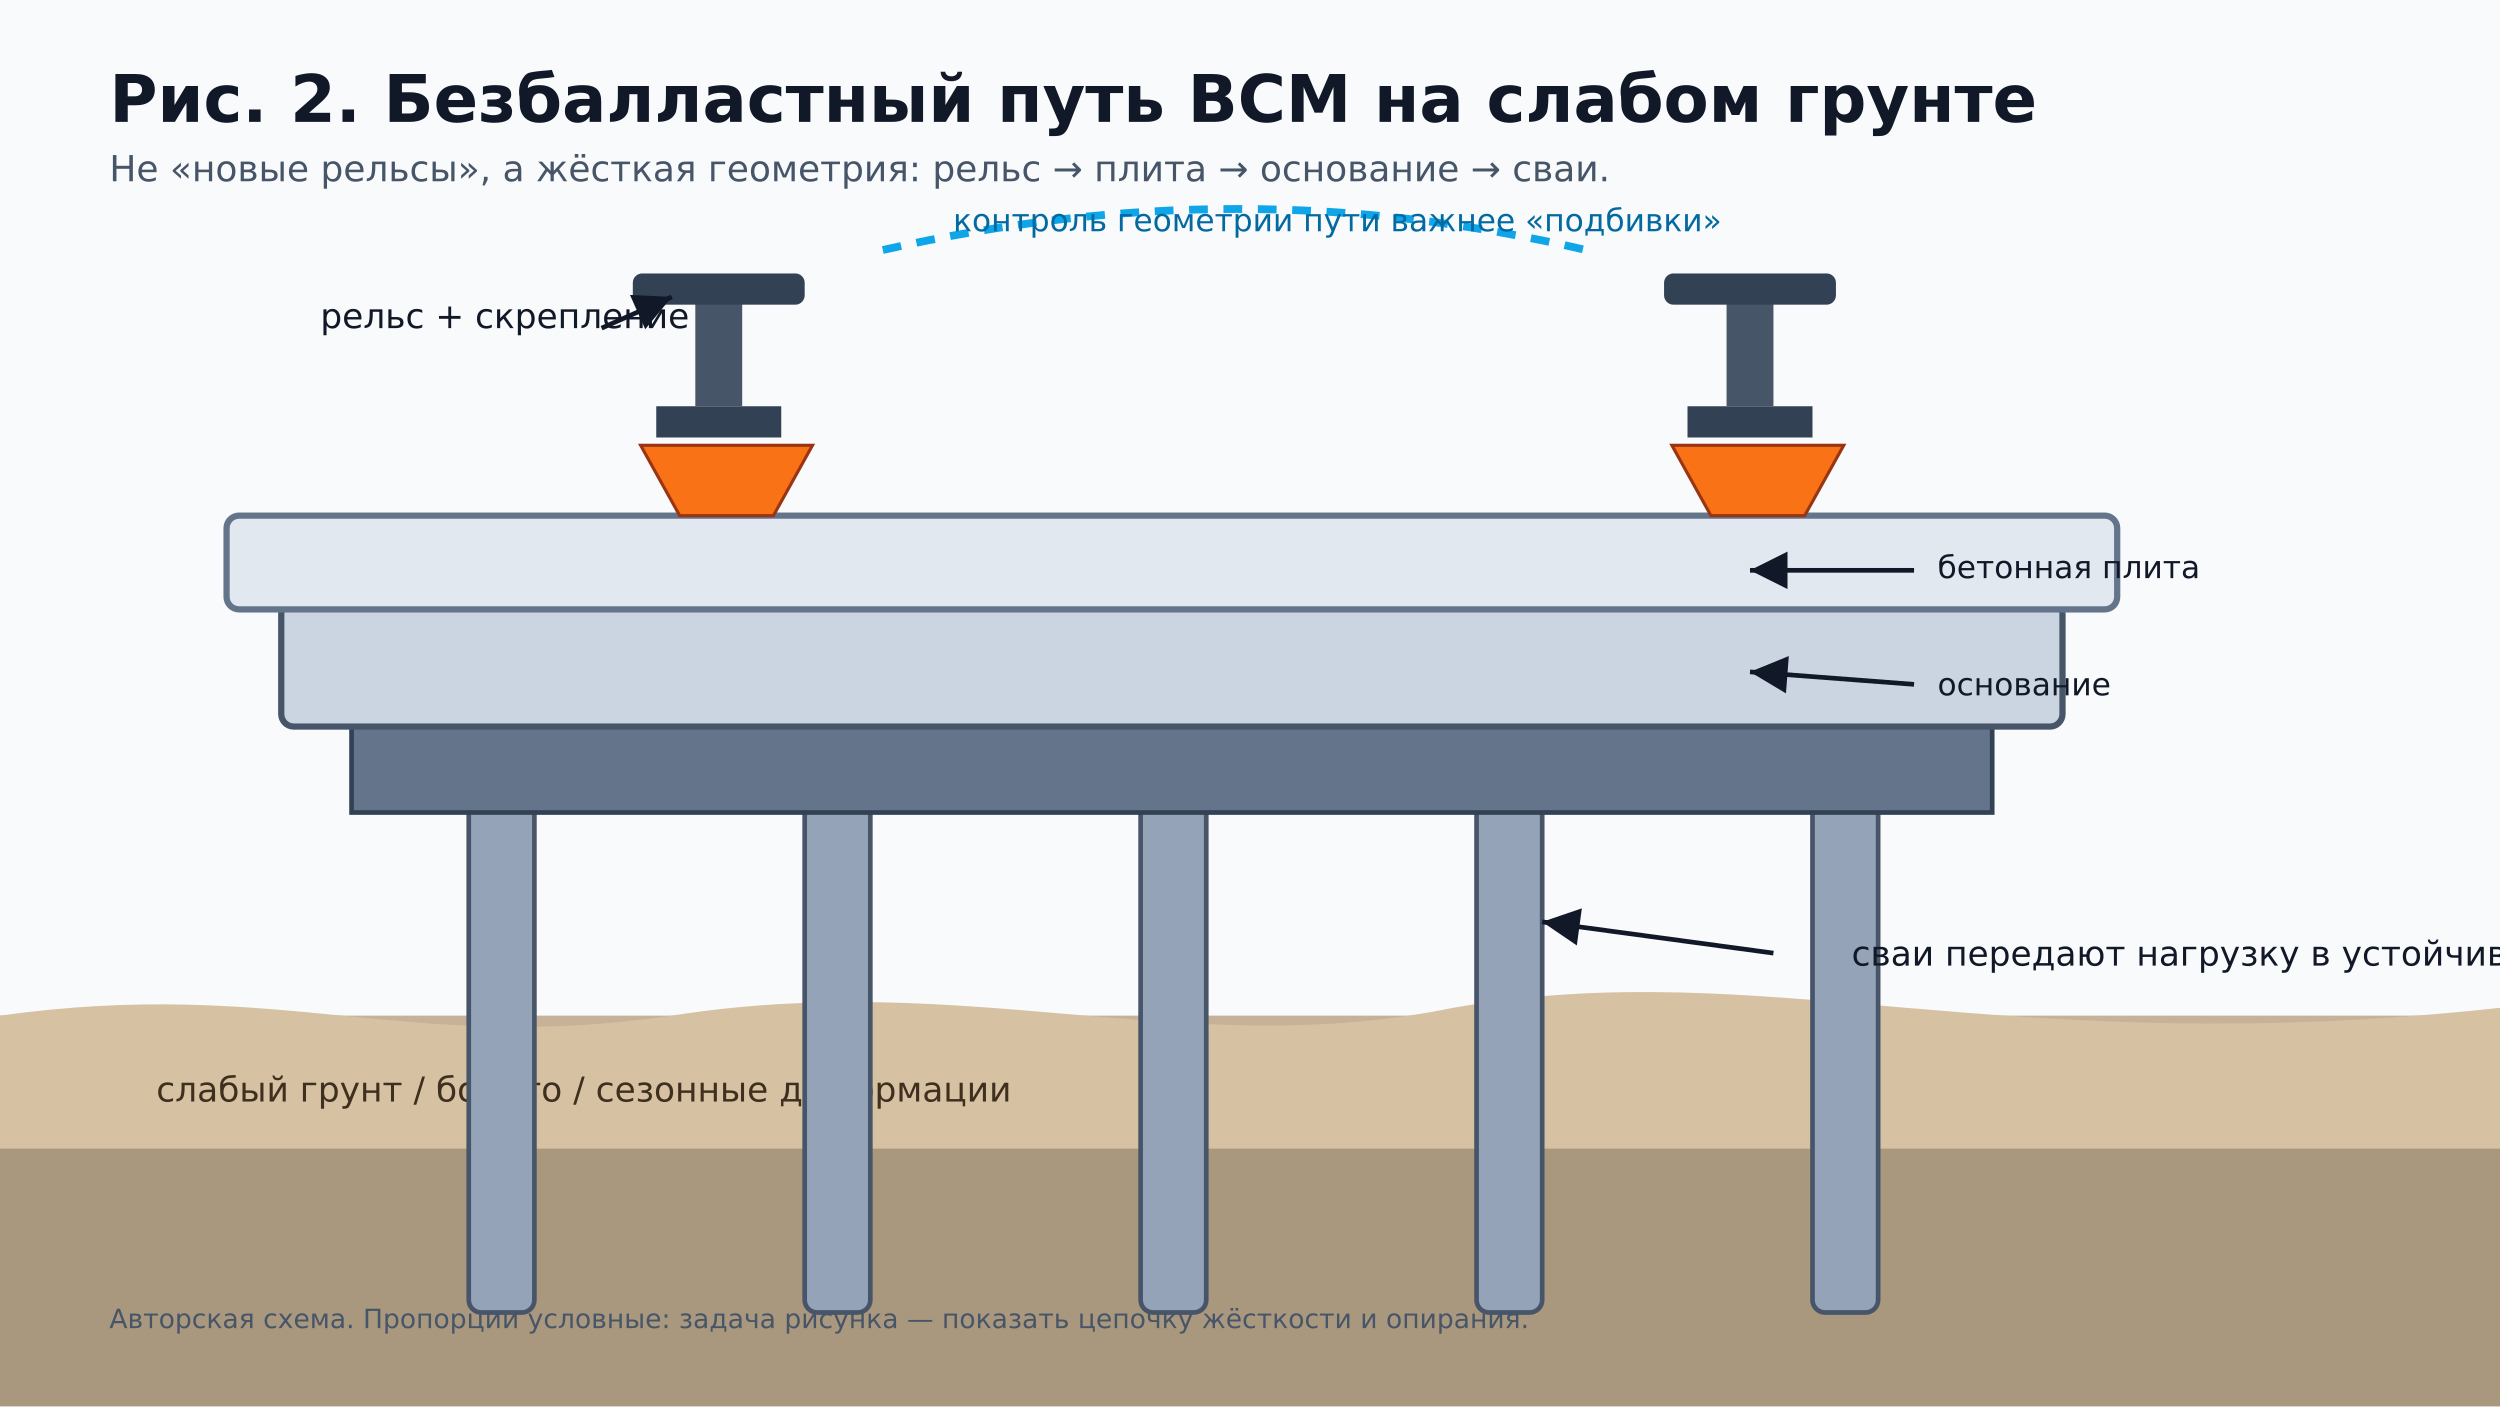
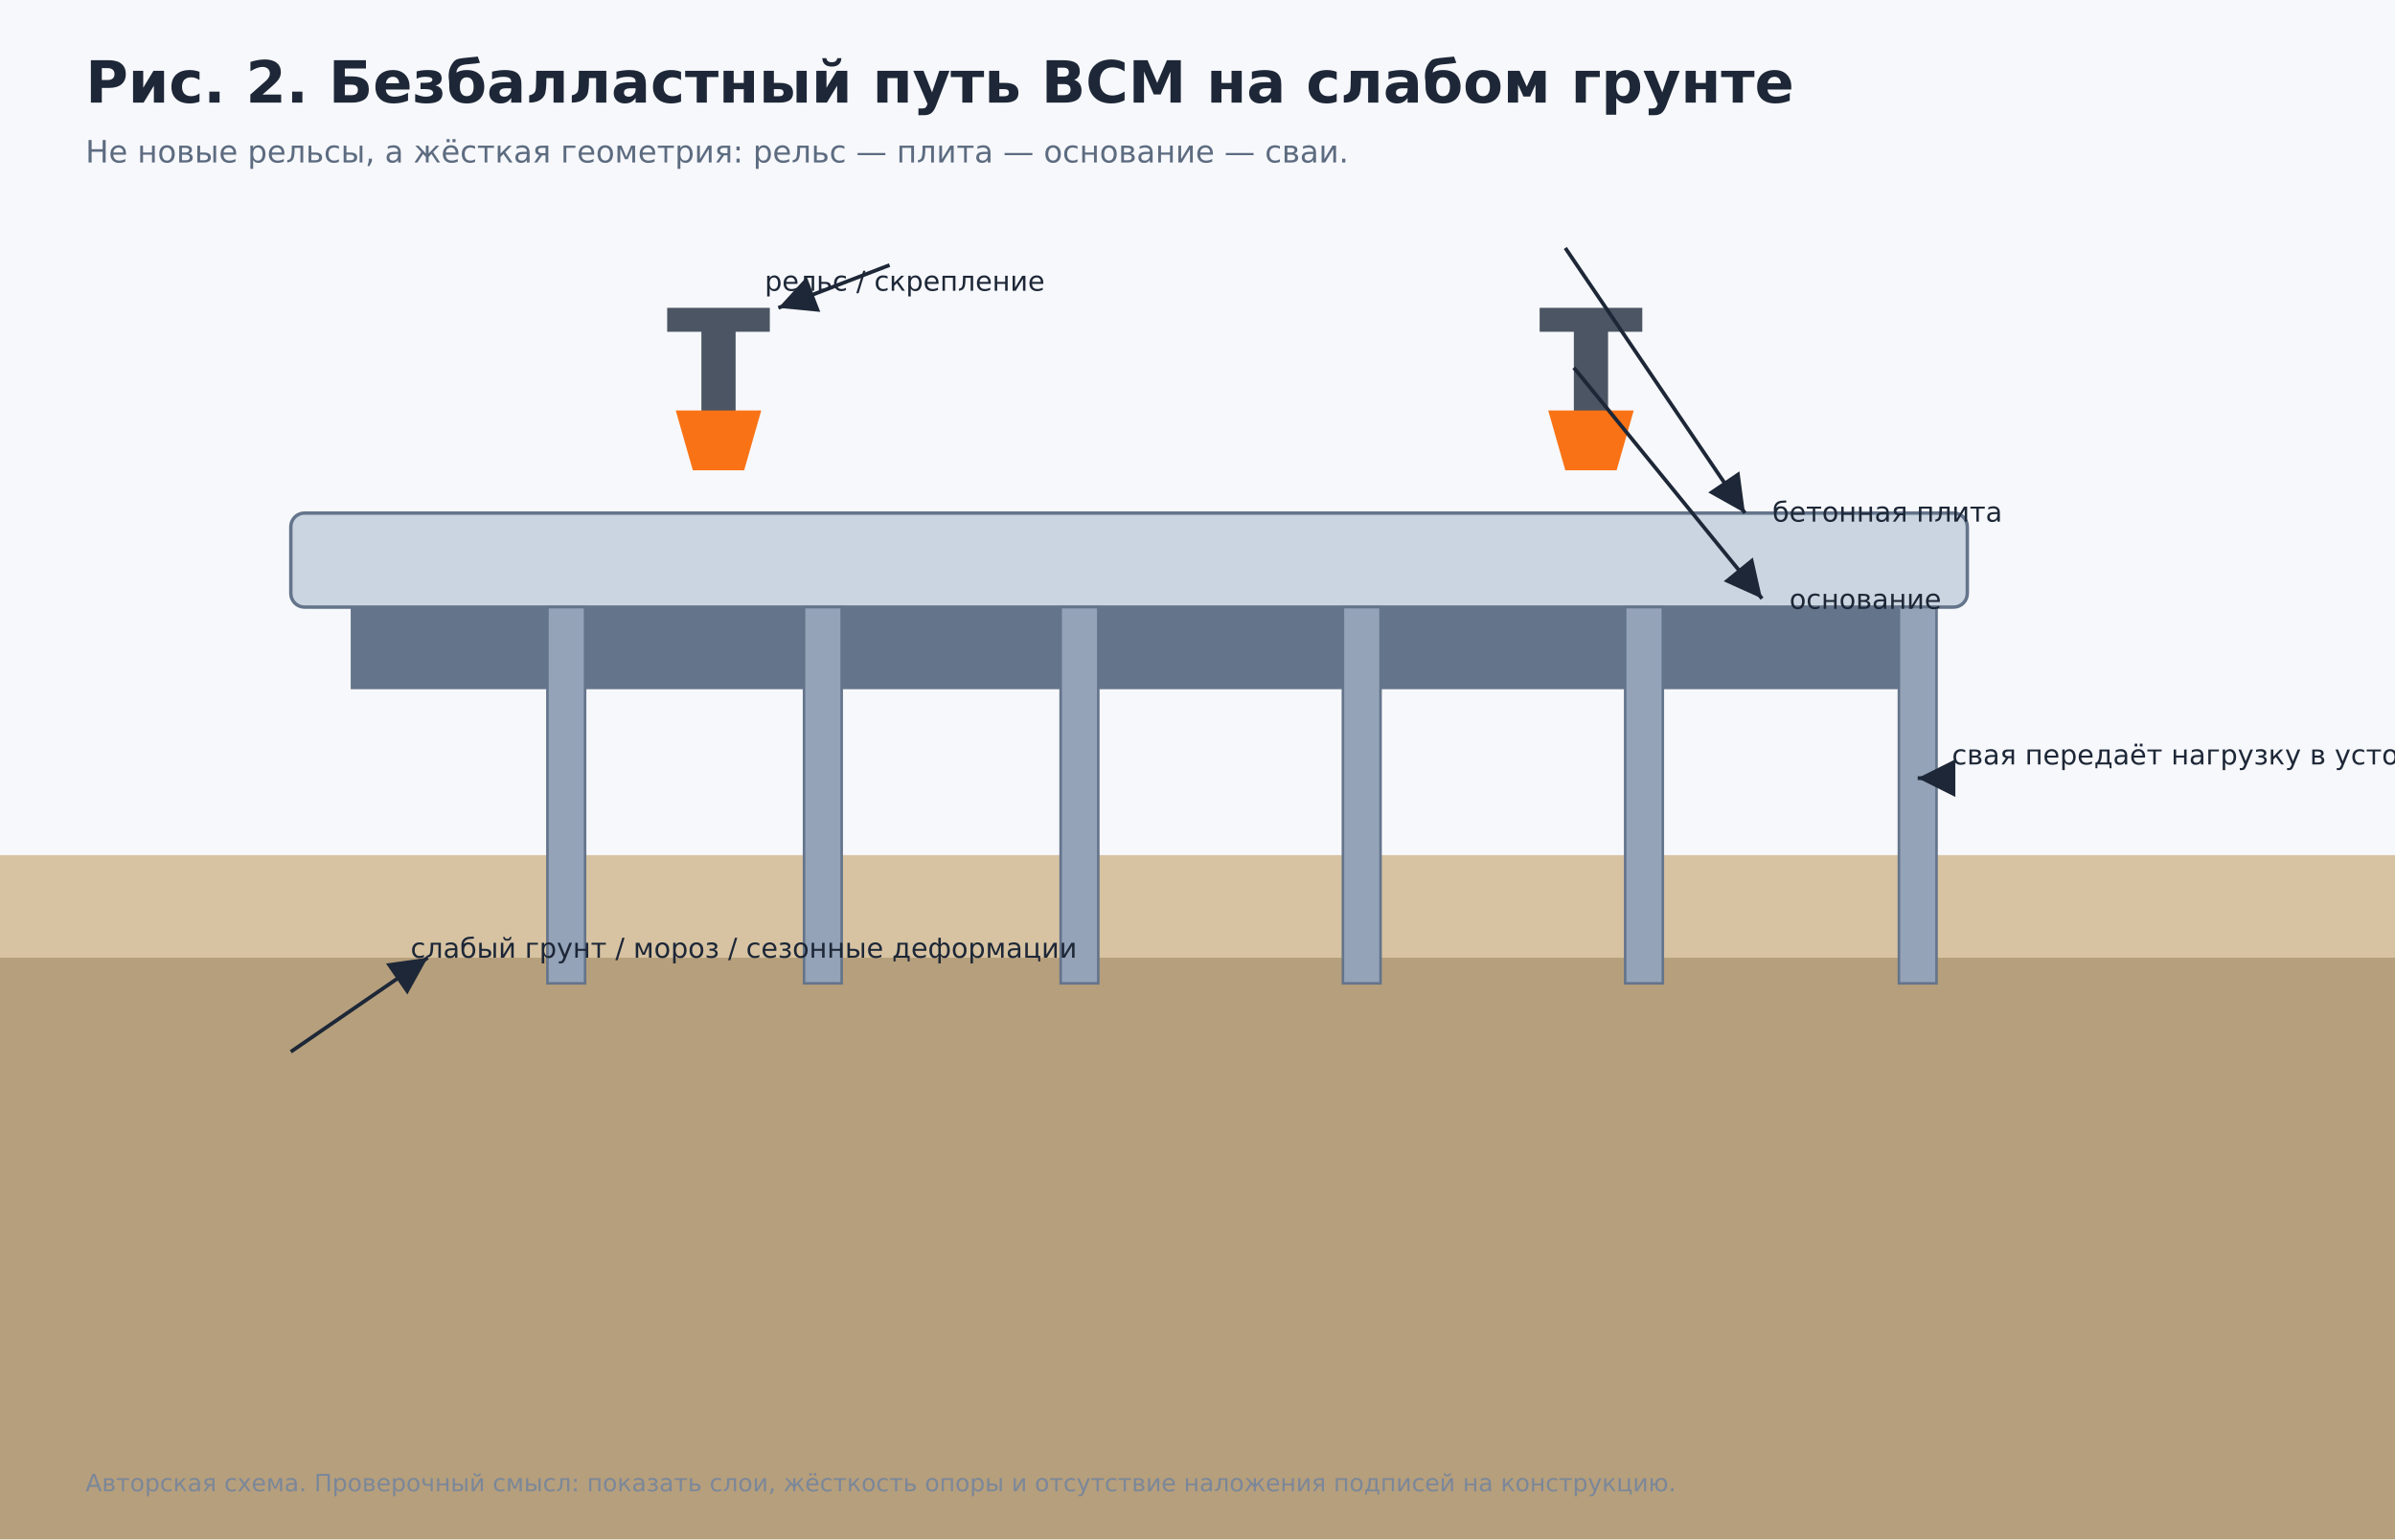
- <svg xmlns="http://www.w3.org/2000/svg" width="1600" height="900" viewBox="0 0 1600 900" role="img" aria-label="Рис. 2. Поперечник безбалластного пути">
+ <svg xmlns="http://www.w3.org/2000/svg" baseProfile="full" height="900" version="1.1" viewBox="0 0 1400 900" width="1400">
  <defs>
-     <style>
-     .bg { fill:#0f172a; }
-     .panel { fill:#111827; stroke:#334155; stroke-width:2; }
-     .panel2 { fill:#f8fafc; stroke:#cbd5e1; stroke-width:2; }
-     .title { font-family:'DejaVu Sans', Arial, sans-serif; font-size:42px; font-weight:700; fill:#f8fafc; }
-     .subtitle { font-family:'DejaVu Sans', Arial, sans-serif; font-size:24px; fill:#cbd5e1; }
-     .label { font-family:'DejaVu Sans', Arial, sans-serif; font-size:22px; fill:#e5e7eb; }
-     .small { font-family:'DejaVu Sans', Arial, sans-serif; font-size:17px; fill:#cbd5e1; }
-     .darklabel { font-family:'DejaVu Sans', Arial, sans-serif; font-size:22px; fill:#111827; }
-     .darksmall { font-family:'DejaVu Sans', Arial, sans-serif; font-size:17px; fill:#334155; }
-     .note { font-family:'DejaVu Sans', Arial, sans-serif; font-size:15px; fill:#94a3b8; }
-     .red { stroke:#ef4444; } .violet { stroke:#a855f7; } .cyan { stroke:#06b6d4; } .orange { stroke:#f59e0b; } .green { stroke:#22c55e; } .blue { stroke:#3b82f6; }
-     .thin { stroke-width:3; fill:none; } .thick { stroke-width:9; fill:none; stroke-linecap:round; stroke-linejoin:round; }
-     .dash { stroke-dasharray:16 10; }
-   </style>
-     <marker id="arrow" markerWidth="12" markerHeight="12" refX="10" refY="6" orient="auto" markerUnits="strokeWidth">
-       <path d="M2,2 L10,6 L2,10 Z" fill="#e5e7eb" />
+     <marker id="arrow" markerHeight="10" markerWidth="10" orient="auto" refX="10" refY="5">
+       <path d="M 0 0 L 10 5 L 0 10 z" fill="#1d2737" />
    </marker>
-     <marker id="arrowDark" markerWidth="12" markerHeight="12" refX="10" refY="6" orient="auto" markerUnits="strokeWidth">
-       <path d="M2,2 L10,6 L2,10 Z" fill="#111827" />
+     <marker id="arrow_white" markerHeight="10" markerWidth="10" orient="auto" refX="10" refY="5">
+       <path d="M 0 0 L 10 5 L 0 10 z" fill="white" />
+     </marker>
+     <marker id="dot" markerHeight="8" markerWidth="8" orient="auto" refX="4" refY="4">
+       <circle cx="4" cy="4" fill="#1d2737" r="3" />
    </marker>
  </defs>
-   <rect x="0" y="0" width="1600" height="900" fill="#f8fafc" />
-   <text x="70" y="78" style="font-family:DejaVu Sans,Arial; font-size:42px; font-weight:700; fill:#111827">Рис. 2. Безбалластный путь ВСМ на слабом грунте</text>
-   <text x="70" y="116" style="font-family:DejaVu Sans,Arial; font-size:23px; fill:#475569">Не «новые рельсы», а жёсткая геометрия: рельс → плита → основание → сваи.</text>
-   <rect x="0" y="650" width="1600" height="250" fill="#c7b299" />
-   <rect x="0" y="735" width="1600" height="165" fill="#9f8f74" opacity="0.75" />
-   <path d="M0 650 C180 625,260 675,430 650 C620 620,760 680,930 645 C1130 610,1280 680,1600 645 L1600 735 L0 735 Z" fill="#d6c1a2" />
-   <text x="100" y="705" style="font-family:DejaVu Sans,Arial; font-size:22px; fill:#3f2f1f">слабый грунт / болото / сезонные деформации</text>
-   <g fill="#94a3b8" stroke="#475569" stroke-width="3">
-     <rect x="300" y="510" width="42" height="330" rx="8" />
-     <rect x="515" y="510" width="42" height="330" rx="8" />
-     <rect x="730" y="510" width="42" height="330" rx="8" />
-     <rect x="945" y="510" width="42" height="330" rx="8" />
-     <rect x="1160" y="510" width="42" height="330" rx="8" />
-   </g>
-   <text x="1185" y="618" style="font-family:DejaVu Sans,Arial; font-size:22px; fill:#111827">сваи передают нагрузку в устойчивый слой</text>
-   <line x1="1135" y1="610" x2="987" y2="590" stroke="#111827" stroke-width="3" marker-end="url(#arrowDark)" />
-   <rect x="225" y="460" width="1050" height="60" fill="#64748b" stroke="#334155" stroke-width="3" />
-   <rect x="180" y="385" width="1140" height="80" rx="8" fill="#cbd5e1" stroke="#475569" stroke-width="4" />
-   <rect x="145" y="330" width="1210" height="60" rx="8" fill="#e2e8f0" stroke="#64748b" stroke-width="4" />
-   <text x="1240" y="370" style="font-family:DejaVu Sans,Arial; font-size:20px; fill:#111827">бетонная плита</text>
-   <line x1="1225" y1="365" x2="1120" y2="365" stroke="#111827" stroke-width="3" marker-end="url(#arrowDark)" />
-   <text x="1240" y="445" style="font-family:DejaVu Sans,Arial; font-size:20px; fill:#111827">основание</text>
-   <line x1="1225" y1="438" x2="1120" y2="430" stroke="#111827" stroke-width="3" marker-end="url(#arrowDark)" />
-   <g>
-     <rect x="420" y="260" width="80" height="20" fill="#334155" />
-     <rect x="445" y="190" width="30" height="70" fill="#475569" />
-     <rect x="405" y="175" width="110" height="20" rx="6" fill="#334155" />
-     <rect x="1080" y="260" width="80" height="20" fill="#334155" />
-     <rect x="1105" y="190" width="30" height="70" fill="#475569" />
-     <rect x="1065" y="175" width="110" height="20" rx="6" fill="#334155" />
-   </g>
-   <g fill="#f97316" stroke="#9a3412" stroke-width="2">
-     <path d="M410 285 L520 285 L495 330 L435 330 Z" />
-     <path d="M1070 285 L1180 285 L1155 330 L1095 330 Z" />
-   </g>
-   <text x="205" y="210" style="font-family:DejaVu Sans,Arial; font-size:22px; fill:#111827">рельс + скрепление</text>
-   <line x1="385" y1="210" x2="430" y2="190" stroke="#111827" stroke-width="3" marker-end="url(#arrowDark)" />
-   <path d="M565 160 C720 125,865 125,1015 160" fill="none" stroke="#0ea5e9" stroke-width="5" stroke-dasharray="12 10" />
-   <text x="610" y="148" style="font-family:DejaVu Sans,Arial; font-size:20px; fill:#0369a1">контроль геометрии пути важнее «подбивки»</text>
-   <text x="70" y="850" style="font-family:DejaVu Sans,Arial; font-size:17px; fill:#475569">Авторская схема. Пропорции условные: задача рисунка — показать цепочку жёсткости и опирания.</text>
+   <rect fill="#f7f8fb" height="900" width="1400" x="0" y="0" />
+   <text fill="#1d2737" font-family="DejaVu Sans, Arial, sans-serif" font-size="34" font-weight="700" x="50" y="60">Рис. 2. Безбалластный путь ВСМ на слабом грунте</text>
+   <text fill="#5c6b80" font-family="DejaVu Sans, Arial, sans-serif" font-size="18" x="50" y="95">Не новые рельсы, а жёсткая геометрия: рельс — плита — основание — сваи.</text>
+   <rect fill="#4b5563" height="60" width="20" x="410" y="190" />
+   <rect fill="#4b5563" height="14" width="60" x="390" y="180" />
+   <polygon fill="#f97316" points="395,240 445,240 435,275 405,275" />
+   <rect fill="#4b5563" height="60" width="20" x="920" y="190" />
+   <rect fill="#4b5563" height="14" width="60" x="900" y="180" />
+   <polygon fill="#f97316" points="905,240 955,240 945,275 915,275" />
+   <rect fill="#cbd5e1" height="55" rx="8" ry="8" stroke="#64748b" stroke-width="2" width="980" x="170" y="300" />
+   <rect fill="#64748b" height="48" width="910" x="205" y="355" />
+   <rect fill="#d7c3a2" height="400" width="1400" x="0" y="500" />
+   <rect fill="#b69f7c" height="340" width="1400" x="0" y="560" />
+   <rect fill="#94a3b8" height="220" stroke="#64748b" stroke-width="1.5" width="22" x="320" y="355" />
+   <rect fill="#94a3b8" height="220" stroke="#64748b" stroke-width="1.5" width="22" x="470" y="355" />
+   <rect fill="#94a3b8" height="220" stroke="#64748b" stroke-width="1.5" width="22" x="620" y="355" />
+   <rect fill="#94a3b8" height="220" stroke="#64748b" stroke-width="1.5" width="22" x="785" y="355" />
+   <rect fill="#94a3b8" height="220" stroke="#64748b" stroke-width="1.5" width="22" x="950" y="355" />
+   <rect fill="#94a3b8" height="220" stroke="#64748b" stroke-width="1.5" width="22" x="1110" y="355" />
+   <line marker-end="url(#arrow)" stroke="#1d2737" stroke-width="2.2" x1="520" x2="455" y1="155" y2="180" />
+   <text fill="#1d2737" font-family="DejaVu Sans, Arial, sans-serif" font-size="16" text-anchor="start" x="447" y="170">рельс / скрепление</text>
+   <line marker-end="url(#arrow)" stroke="#1d2737" stroke-width="2.2" x1="915" x2="1020" y1="145" y2="300" />
+   <text fill="#1d2737" font-family="DejaVu Sans, Arial, sans-serif" font-size="16" text-anchor="start" x="1036" y="305">бетонная плита</text>
+   <line marker-end="url(#arrow)" stroke="#1d2737" stroke-width="2.2" x1="920" x2="1030" y1="215" y2="350" />
+   <text fill="#1d2737" font-family="DejaVu Sans, Arial, sans-serif" font-size="16" text-anchor="start" x="1046" y="356">основание</text>
+   <line marker-end="url(#arrow)" stroke="#1d2737" stroke-width="2.2" x1="1125" x2="1121" y1="455" y2="455" />
+   <text fill="#1d2737" font-family="DejaVu Sans, Arial, sans-serif" font-size="16" text-anchor="start" x="1141" y="447">свая передаёт нагрузку в устойчивые слои</text>
+   <line marker-end="url(#arrow)" stroke="#1d2737" stroke-width="2.2" x1="170" x2="250" y1="615" y2="560" />
+   <text fill="#1d2737" font-family="DejaVu Sans, Arial, sans-serif" font-size="16" text-anchor="start" x="240" y="560">слабый грунт / мороз / сезонные деформации</text>
+   <text fill="#7b8799" font-family="DejaVu Sans, Arial, sans-serif" font-size="14" x="50" y="872">Авторская схема. Проверочный смысл: показать слои, жёсткость опоры и отсутствие наложения подписей на конструкцию.</text>
</svg>
